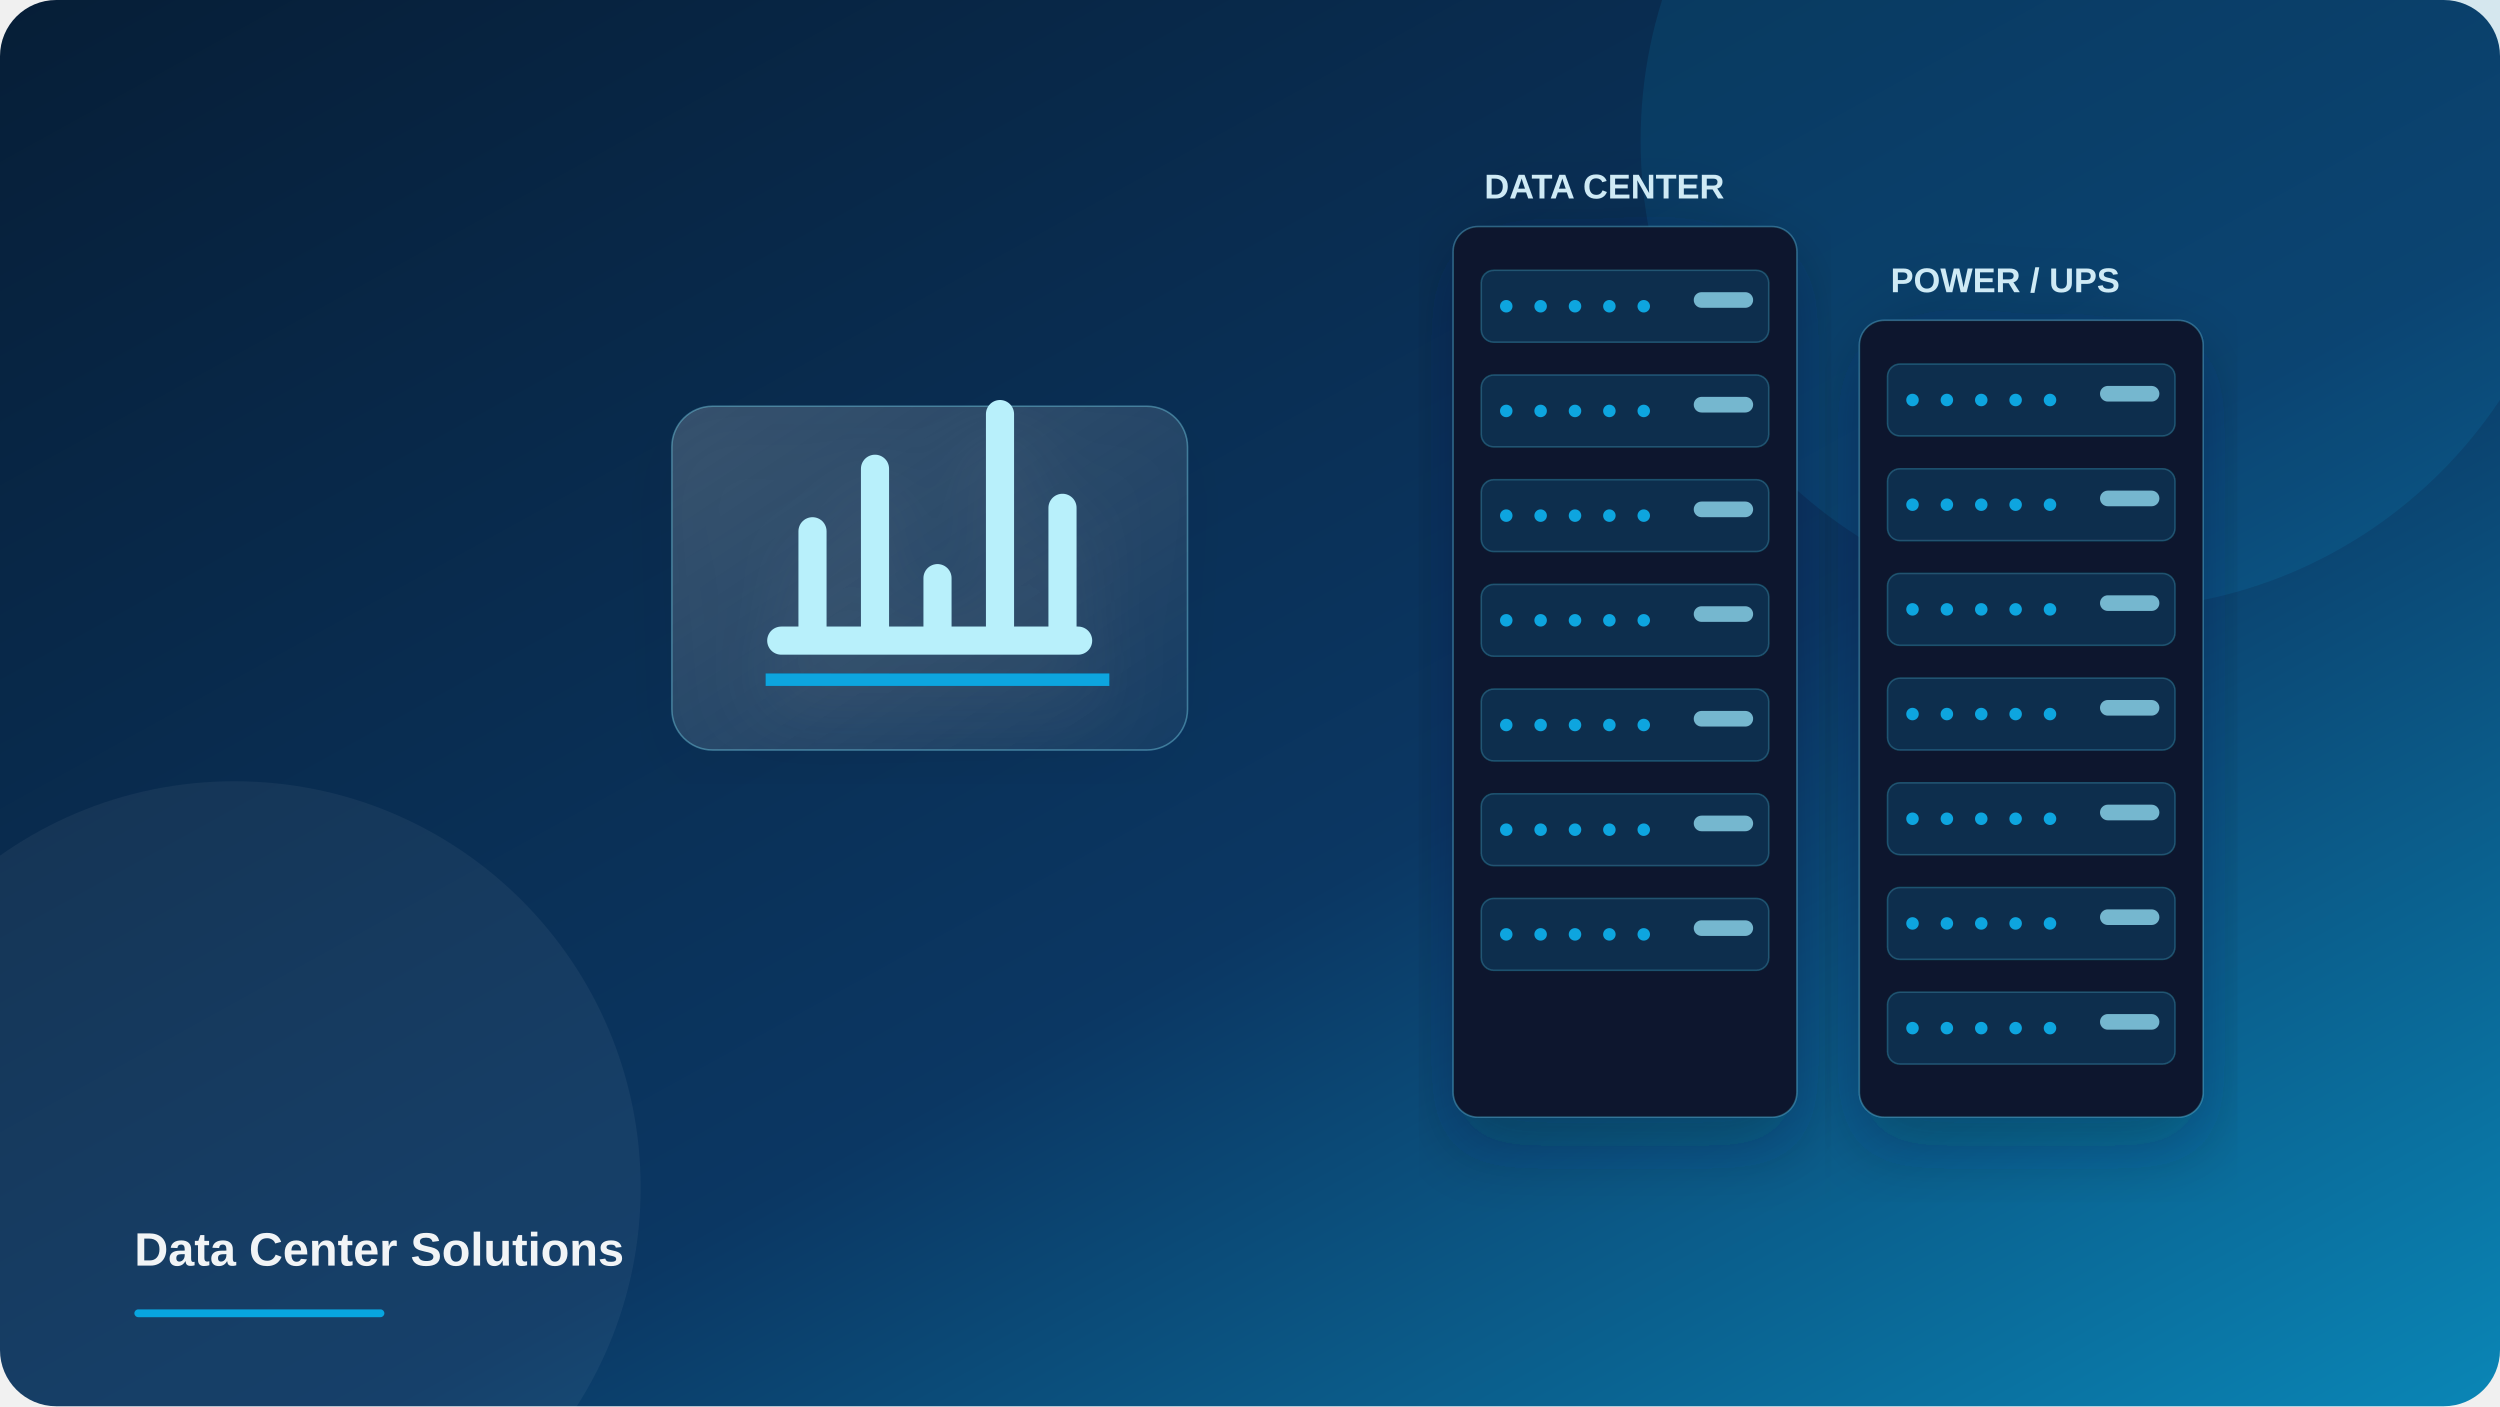
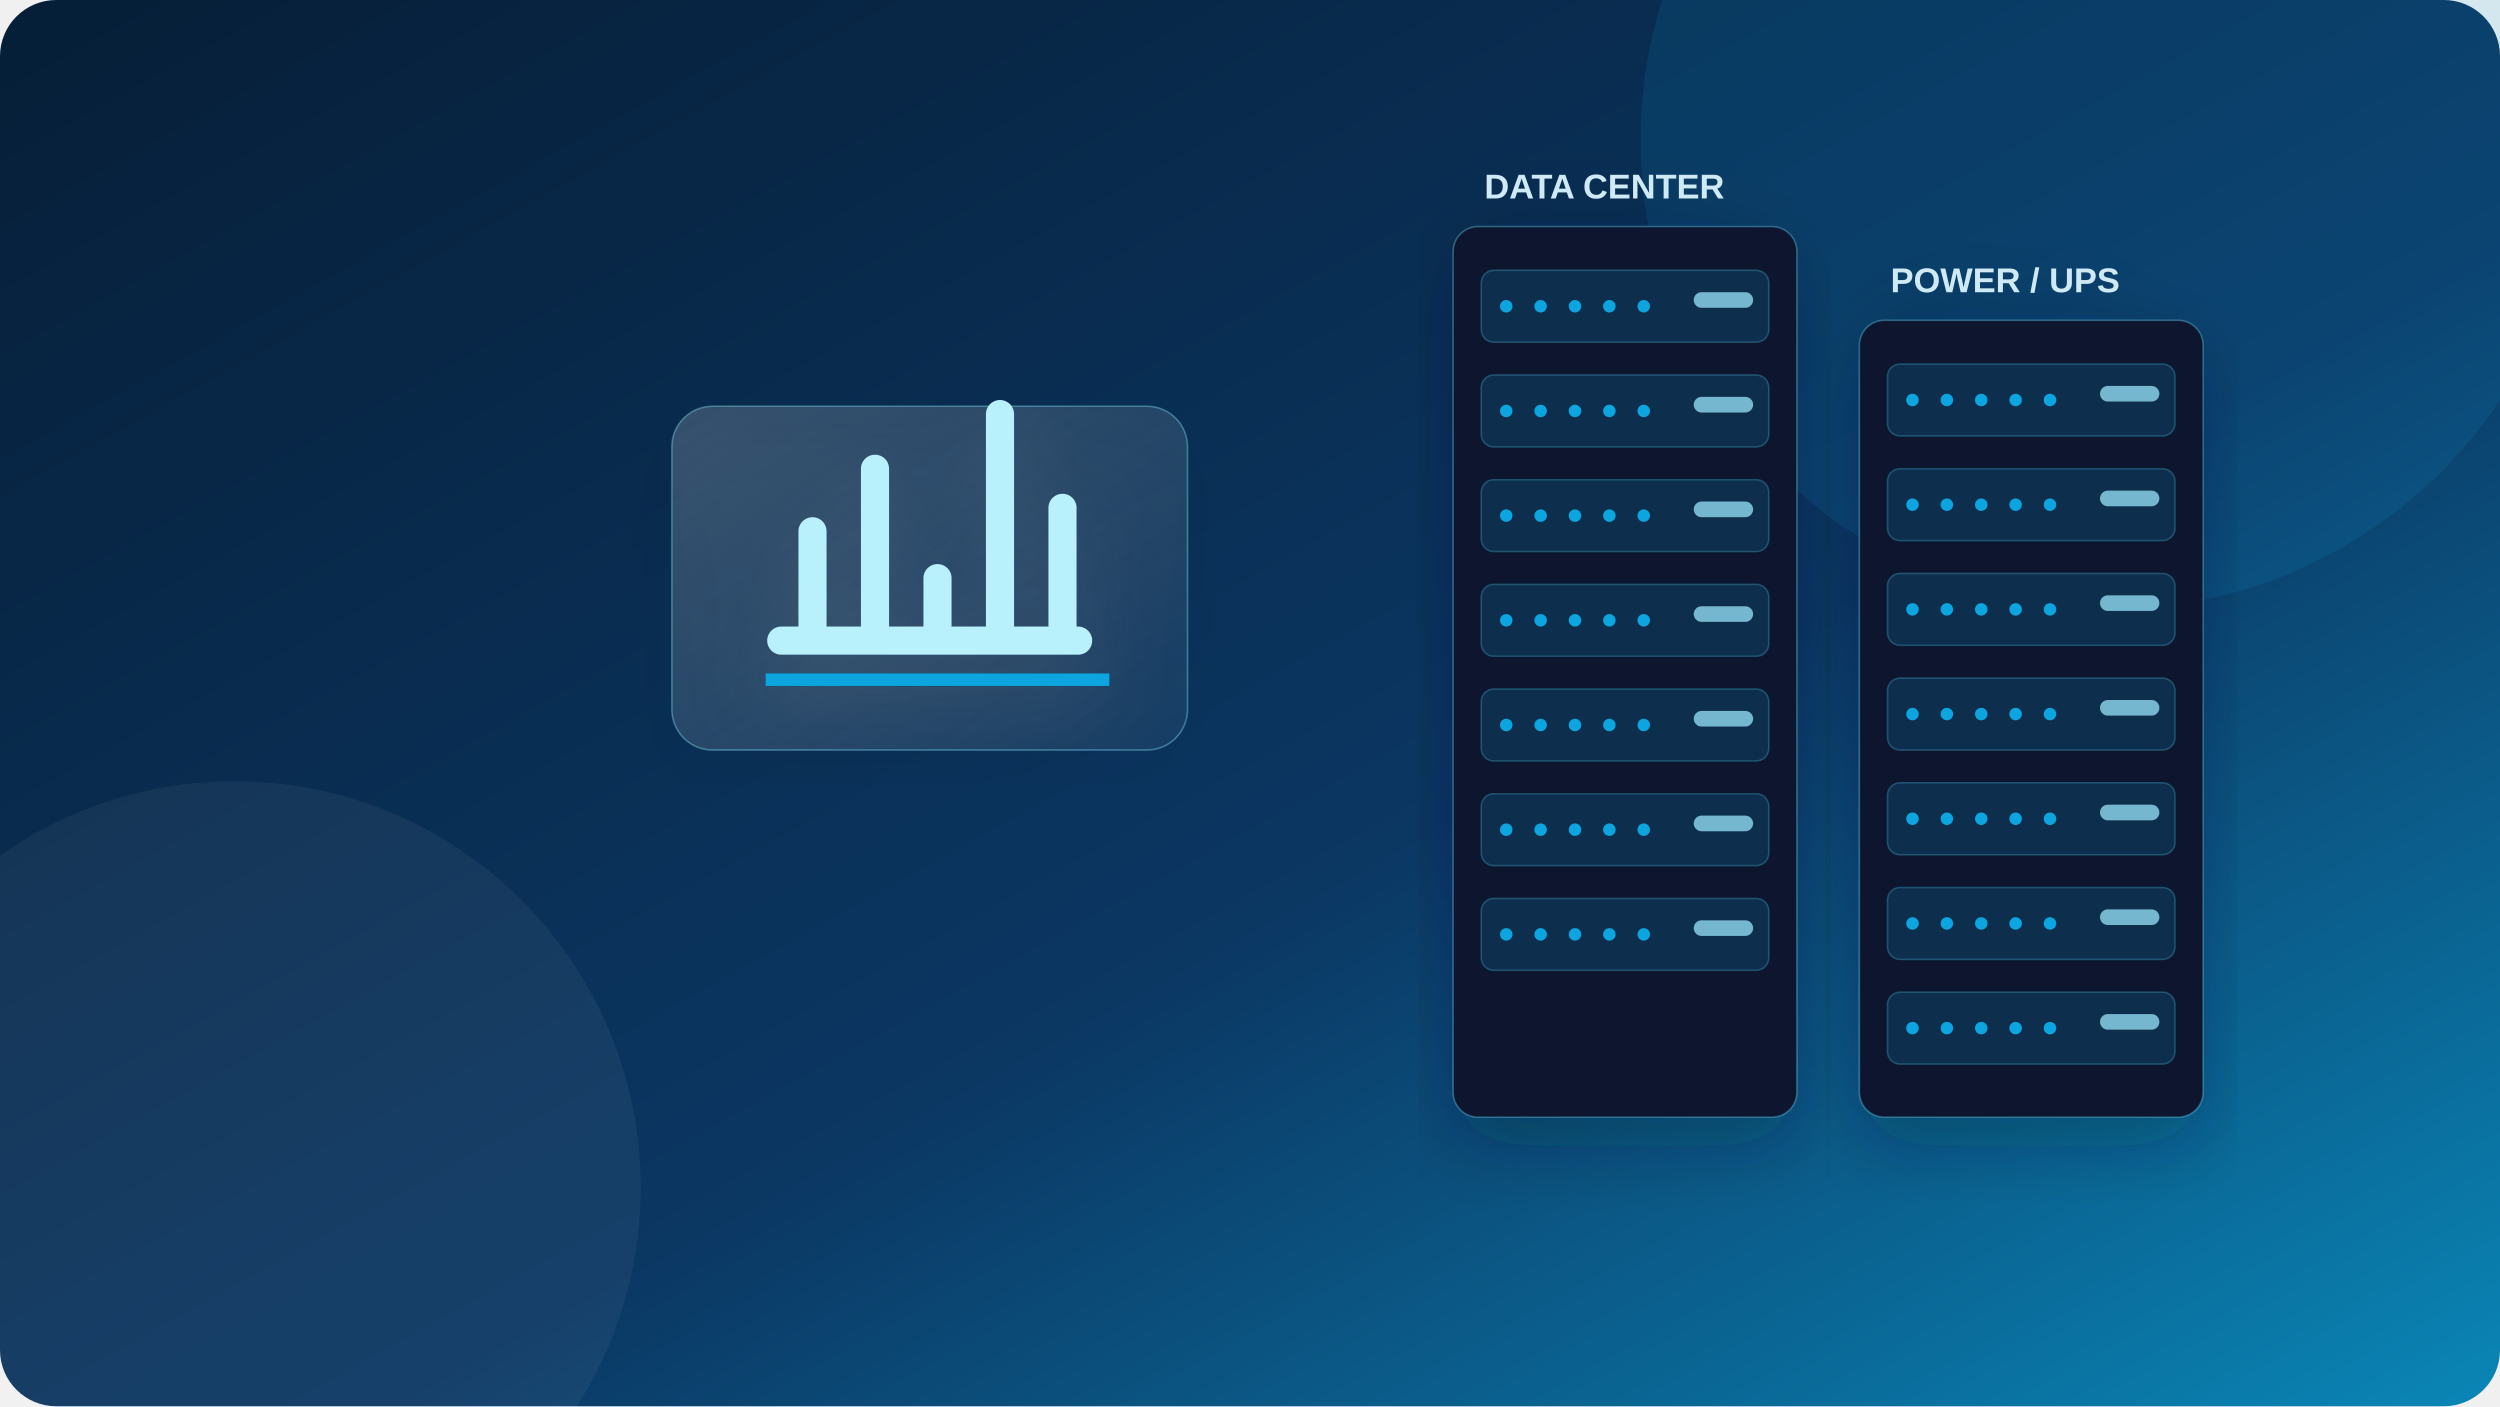
<svg xmlns="http://www.w3.org/2000/svg" viewBox="0 0 1600 900" role="img" aria-label="Data Center Solutions">
  <defs>
    <linearGradient id="bg" x1="0" y1="0" x2="1" y2="1">
      <stop offset="0" stop-color="#061e37" />
      <stop offset=".58" stop-color="#0b3763" />
      <stop offset="1" stop-color="#0a86b6" />
    </linearGradient>
    <linearGradient id="glass" x1="0" y1="0" x2="1" y2="1">
      <stop offset="0" stop-color="#fff" stop-opacity=".18" />
      <stop offset="1" stop-color="#fff" stop-opacity=".04" />
    </linearGradient>
    <filter id="shadow">
      <feDropShadow dx="0" dy="18" stdDeviation="22" flood-color="#00152b" flood-opacity=".28" />
    </filter>
  </defs>
  <rect width="1600" height="900" rx="36" fill="url(#bg)" />
  <circle cx="1350" cy="90" r="300" fill="#08a5df" opacity=".12" />
  <circle cx="150" cy="760" r="260" fill="#fff" opacity=".05" />
  <g filter="url(#shadow)">
    <rect x="930" y="145" width="220" height="570" rx="16" fill="#07192e" stroke="#5eaed2" stroke-opacity=".45" />
    <rect x="948" y="173" width="184" height="46" rx="8" fill="#102f4e" stroke="#2e7192" stroke-opacity=".6" />
    <circle cx="964" cy="196" r="4" fill="#08a5df" />
    <circle cx="986" cy="196" r="4" fill="#08a5df" />
    <circle cx="1008" cy="196" r="4" fill="#08a5df" />
    <circle cx="1030" cy="196" r="4" fill="#08a5df" />
    <circle cx="1052" cy="196" r="4" fill="#08a5df" />
    <rect x="1084" y="187" width="38" height="10" rx="5" fill="#8fd9ef" opacity=".8" />
    <rect x="948" y="240" width="184" height="46" rx="8" fill="#102f4e" stroke="#2e7192" stroke-opacity=".6" />
    <circle cx="964" cy="263" r="4" fill="#08a5df" />
    <circle cx="986" cy="263" r="4" fill="#08a5df" />
    <circle cx="1008" cy="263" r="4" fill="#08a5df" />
    <circle cx="1030" cy="263" r="4" fill="#08a5df" />
    <circle cx="1052" cy="263" r="4" fill="#08a5df" />
    <rect x="1084" y="254" width="38" height="10" rx="5" fill="#8fd9ef" opacity=".8" />
    <rect x="948" y="307" width="184" height="46" rx="8" fill="#102f4e" stroke="#2e7192" stroke-opacity=".6" />
    <circle cx="964" cy="330" r="4" fill="#08a5df" />
    <circle cx="986" cy="330" r="4" fill="#08a5df" />
    <circle cx="1008" cy="330" r="4" fill="#08a5df" />
    <circle cx="1030" cy="330" r="4" fill="#08a5df" />
    <circle cx="1052" cy="330" r="4" fill="#08a5df" />
    <rect x="1084" y="321" width="38" height="10" rx="5" fill="#8fd9ef" opacity=".8" />
    <rect x="948" y="374" width="184" height="46" rx="8" fill="#102f4e" stroke="#2e7192" stroke-opacity=".6" />
    <circle cx="964" cy="397" r="4" fill="#08a5df" />
    <circle cx="986" cy="397" r="4" fill="#08a5df" />
    <circle cx="1008" cy="397" r="4" fill="#08a5df" />
    <circle cx="1030" cy="397" r="4" fill="#08a5df" />
    <circle cx="1052" cy="397" r="4" fill="#08a5df" />
    <rect x="1084" y="388" width="38" height="10" rx="5" fill="#8fd9ef" opacity=".8" />
    <rect x="948" y="441" width="184" height="46" rx="8" fill="#102f4e" stroke="#2e7192" stroke-opacity=".6" />
    <circle cx="964" cy="464" r="4" fill="#08a5df" />
    <circle cx="986" cy="464" r="4" fill="#08a5df" />
    <circle cx="1008" cy="464" r="4" fill="#08a5df" />
    <circle cx="1030" cy="464" r="4" fill="#08a5df" />
    <circle cx="1052" cy="464" r="4" fill="#08a5df" />
    <rect x="1084" y="455" width="38" height="10" rx="5" fill="#8fd9ef" opacity=".8" />
    <rect x="948" y="508" width="184" height="46" rx="8" fill="#102f4e" stroke="#2e7192" stroke-opacity=".6" />
    <circle cx="964" cy="531" r="4" fill="#08a5df" />
    <circle cx="986" cy="531" r="4" fill="#08a5df" />
    <circle cx="1008" cy="531" r="4" fill="#08a5df" />
    <circle cx="1030" cy="531" r="4" fill="#08a5df" />
    <circle cx="1052" cy="531" r="4" fill="#08a5df" />
    <rect x="1084" y="522" width="38" height="10" rx="5" fill="#8fd9ef" opacity=".8" />
    <rect x="948" y="575" width="184" height="46" rx="8" fill="#102f4e" stroke="#2e7192" stroke-opacity=".6" />
    <circle cx="964" cy="598" r="4" fill="#08a5df" />
    <circle cx="986" cy="598" r="4" fill="#08a5df" />
    <circle cx="1008" cy="598" r="4" fill="#08a5df" />
    <circle cx="1030" cy="598" r="4" fill="#08a5df" />
    <circle cx="1052" cy="598" r="4" fill="#08a5df" />
    <rect x="1084" y="589" width="38" height="10" rx="5" fill="#8fd9ef" opacity=".8" />
    <text x="950" y="127" font-family="Arial" font-size="22" font-weight="700" fill="#cfeaf5">DATA CENTER</text>
  </g>
  <g filter="url(#shadow)">
    <rect x="1190" y="205" width="220" height="510" rx="16" fill="#07192e" stroke="#5eaed2" stroke-opacity=".45" />
    <rect x="1208" y="233" width="184" height="46" rx="8" fill="#102f4e" stroke="#2e7192" stroke-opacity=".6" />
    <circle cx="1224" cy="256" r="4" fill="#08a5df" />
    <circle cx="1246" cy="256" r="4" fill="#08a5df" />
    <circle cx="1268" cy="256" r="4" fill="#08a5df" />
    <circle cx="1290" cy="256" r="4" fill="#08a5df" />
    <circle cx="1312" cy="256" r="4" fill="#08a5df" />
    <rect x="1344" y="247" width="38" height="10" rx="5" fill="#8fd9ef" opacity=".8" />
    <rect x="1208" y="300" width="184" height="46" rx="8" fill="#102f4e" stroke="#2e7192" stroke-opacity=".6" />
    <circle cx="1224" cy="323" r="4" fill="#08a5df" />
    <circle cx="1246" cy="323" r="4" fill="#08a5df" />
    <circle cx="1268" cy="323" r="4" fill="#08a5df" />
    <circle cx="1290" cy="323" r="4" fill="#08a5df" />
    <circle cx="1312" cy="323" r="4" fill="#08a5df" />
    <rect x="1344" y="314" width="38" height="10" rx="5" fill="#8fd9ef" opacity=".8" />
    <rect x="1208" y="367" width="184" height="46" rx="8" fill="#102f4e" stroke="#2e7192" stroke-opacity=".6" />
    <circle cx="1224" cy="390" r="4" fill="#08a5df" />
    <circle cx="1246" cy="390" r="4" fill="#08a5df" />
    <circle cx="1268" cy="390" r="4" fill="#08a5df" />
    <circle cx="1290" cy="390" r="4" fill="#08a5df" />
    <circle cx="1312" cy="390" r="4" fill="#08a5df" />
    <rect x="1344" y="381" width="38" height="10" rx="5" fill="#8fd9ef" opacity=".8" />
    <rect x="1208" y="434" width="184" height="46" rx="8" fill="#102f4e" stroke="#2e7192" stroke-opacity=".6" />
    <circle cx="1224" cy="457" r="4" fill="#08a5df" />
    <circle cx="1246" cy="457" r="4" fill="#08a5df" />
    <circle cx="1268" cy="457" r="4" fill="#08a5df" />
    <circle cx="1290" cy="457" r="4" fill="#08a5df" />
    <circle cx="1312" cy="457" r="4" fill="#08a5df" />
    <rect x="1344" y="448" width="38" height="10" rx="5" fill="#8fd9ef" opacity=".8" />
    <rect x="1208" y="501" width="184" height="46" rx="8" fill="#102f4e" stroke="#2e7192" stroke-opacity=".6" />
    <circle cx="1224" cy="524" r="4" fill="#08a5df" />
    <circle cx="1246" cy="524" r="4" fill="#08a5df" />
    <circle cx="1268" cy="524" r="4" fill="#08a5df" />
    <circle cx="1290" cy="524" r="4" fill="#08a5df" />
    <circle cx="1312" cy="524" r="4" fill="#08a5df" />
    <rect x="1344" y="515" width="38" height="10" rx="5" fill="#8fd9ef" opacity=".8" />
    <rect x="1208" y="568" width="184" height="46" rx="8" fill="#102f4e" stroke="#2e7192" stroke-opacity=".6" />
    <circle cx="1224" cy="591" r="4" fill="#08a5df" />
    <circle cx="1246" cy="591" r="4" fill="#08a5df" />
    <circle cx="1268" cy="591" r="4" fill="#08a5df" />
    <circle cx="1290" cy="591" r="4" fill="#08a5df" />
    <circle cx="1312" cy="591" r="4" fill="#08a5df" />
    <rect x="1344" y="582" width="38" height="10" rx="5" fill="#8fd9ef" opacity=".8" />
    <rect x="1208" y="635" width="184" height="46" rx="8" fill="#102f4e" stroke="#2e7192" stroke-opacity=".6" />
    <circle cx="1224" cy="658" r="4" fill="#08a5df" />
    <circle cx="1246" cy="658" r="4" fill="#08a5df" />
    <circle cx="1268" cy="658" r="4" fill="#08a5df" />
    <circle cx="1290" cy="658" r="4" fill="#08a5df" />
    <circle cx="1312" cy="658" r="4" fill="#08a5df" />
    <rect x="1344" y="649" width="38" height="10" rx="5" fill="#8fd9ef" opacity=".8" />
    <text x="1210" y="187" font-family="Arial" font-size="22" font-weight="700" fill="#cfeaf5">POWER / UPS</text>
  </g>
  <g filter="url(#shadow)">
    <rect x="430" y="260" width="330" height="220" rx="26" fill="url(#glass)" stroke="#82dff4" stroke-opacity=".4" />
    <path d="M500 410h190M520 410v-70M560 410v-110M600 410v-40M640 410v-145M680 410v-85" stroke="#b8f0fb" stroke-width="18" stroke-linecap="round" />
    <path d="M490 435h220" stroke="#08a5df" stroke-width="8" />
  </g>
-   <text x="86" y="810" font-family="Arial,Helvetica,sans-serif" font-size="30" font-weight="700" fill="#fff" opacity=".94">Data Center Solutions</text>
-   <rect x="86" y="838" width="160" height="5" rx="2.5" fill="#08a5df" />
</svg>
